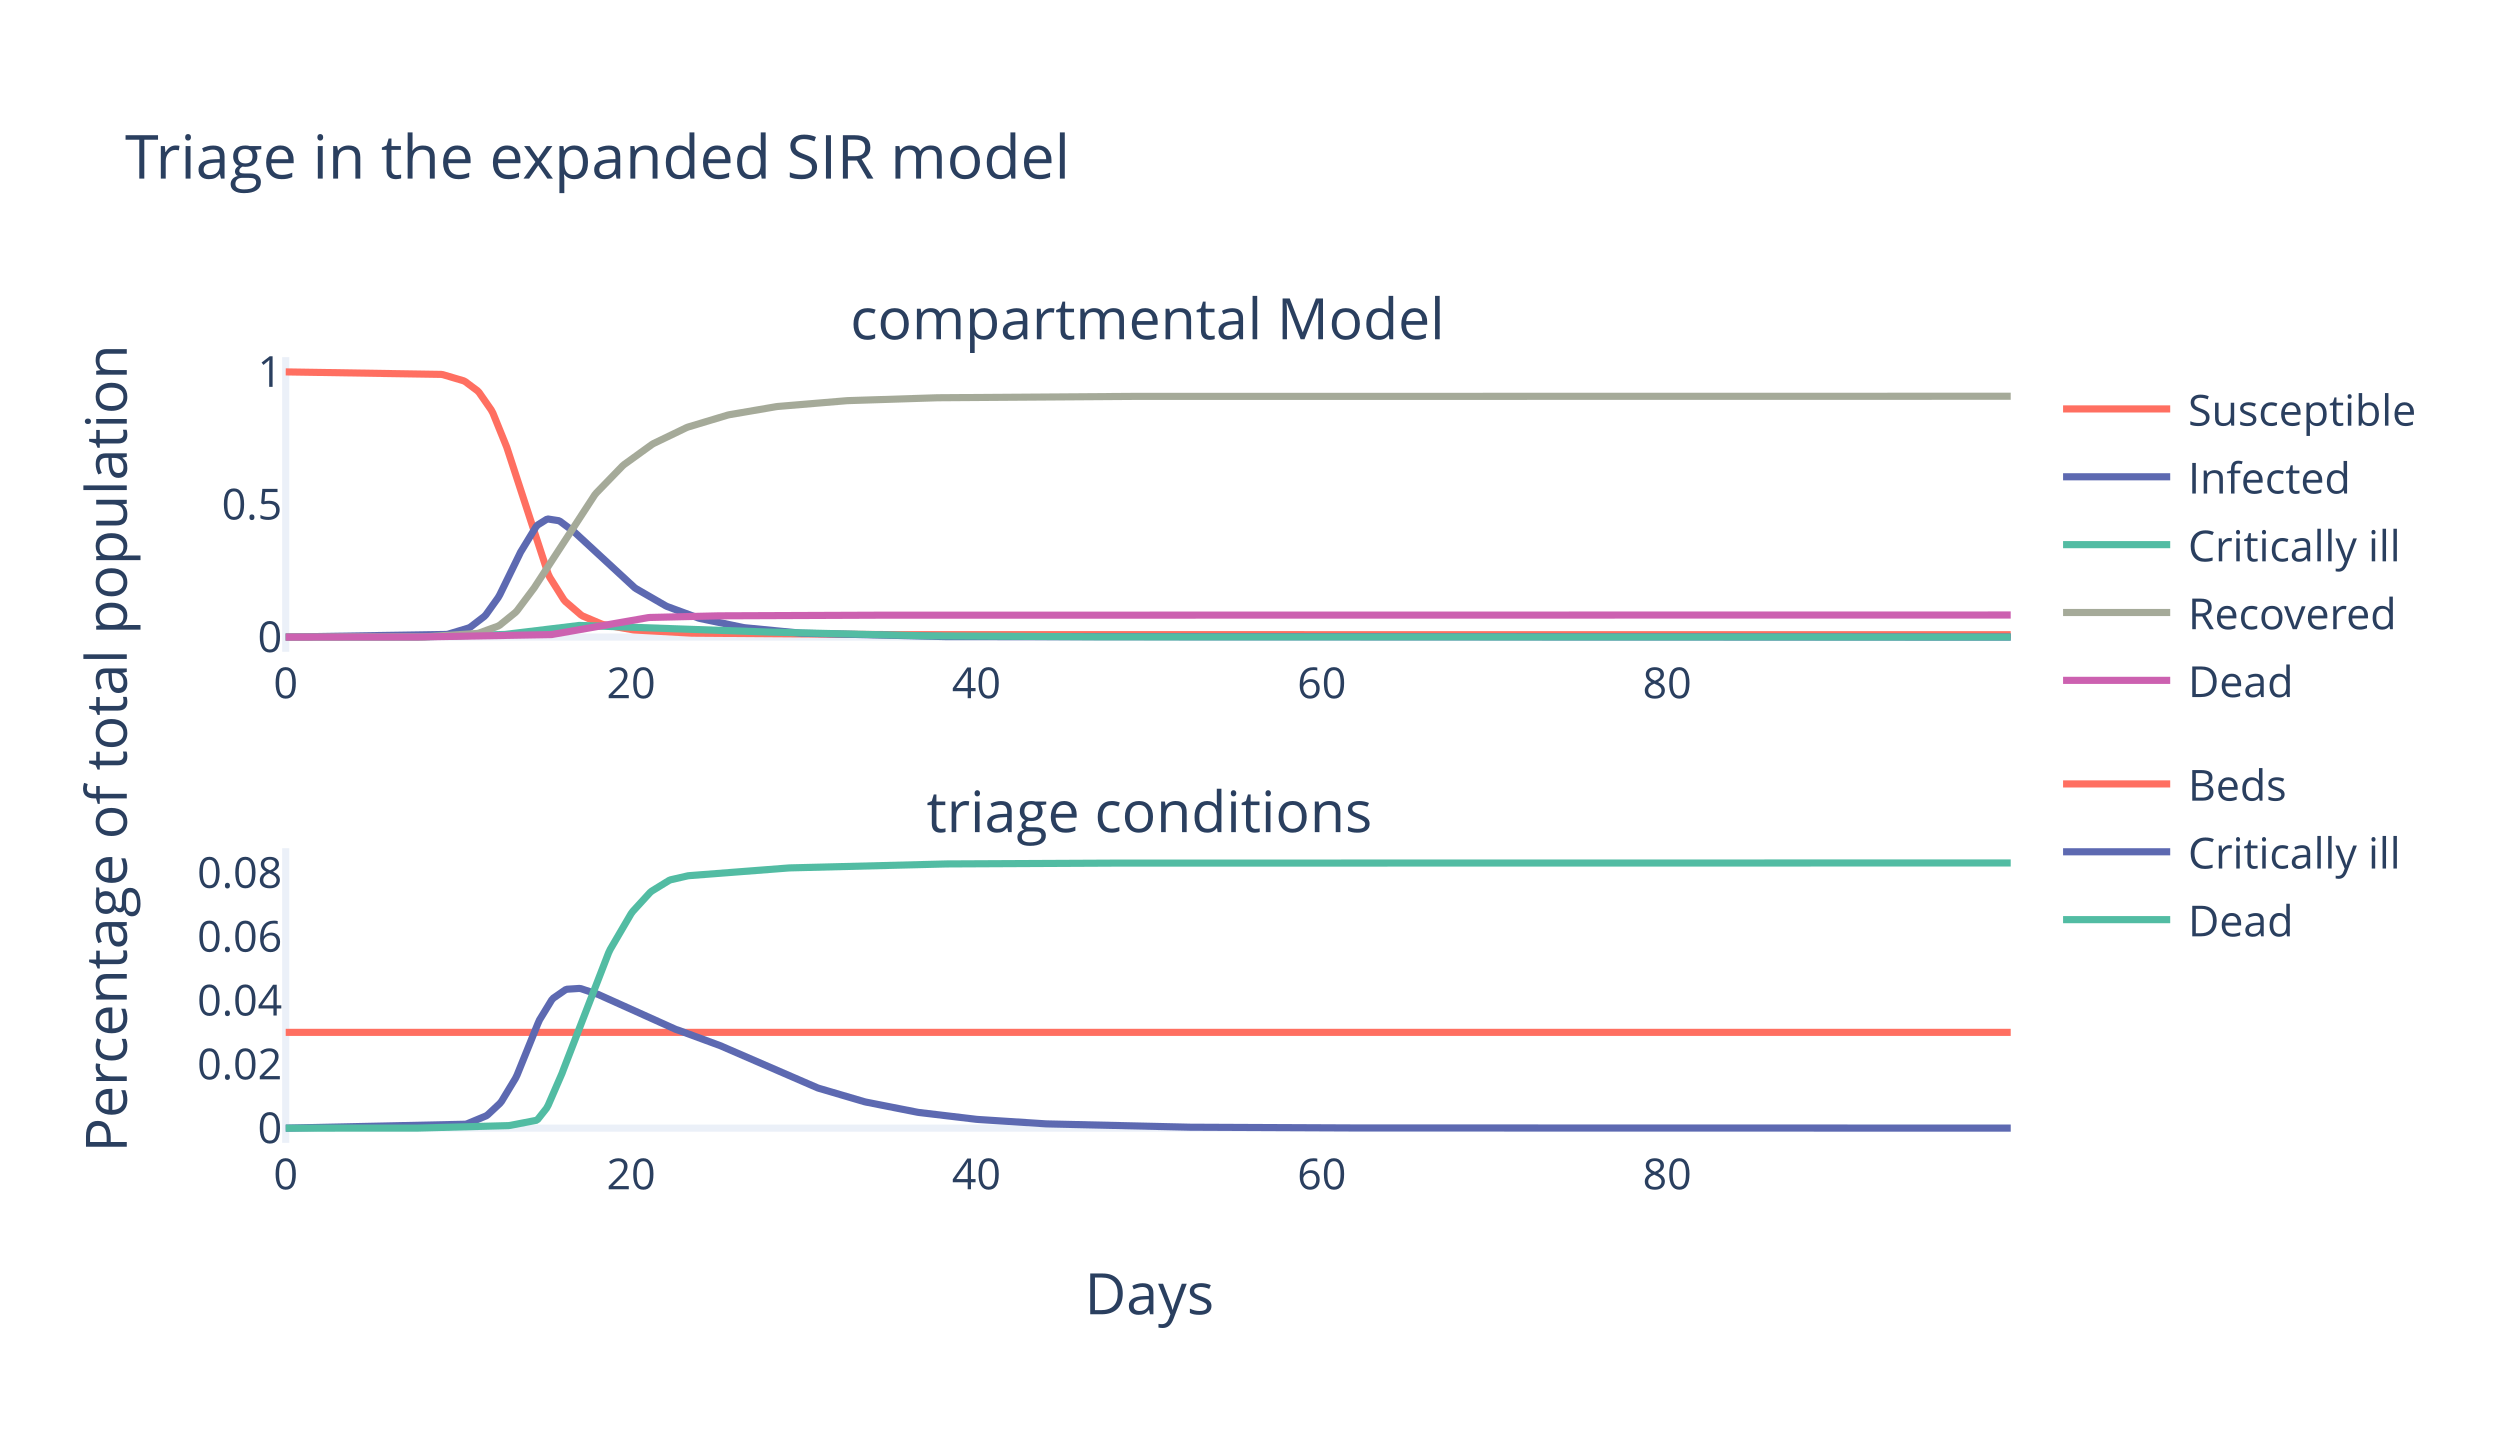
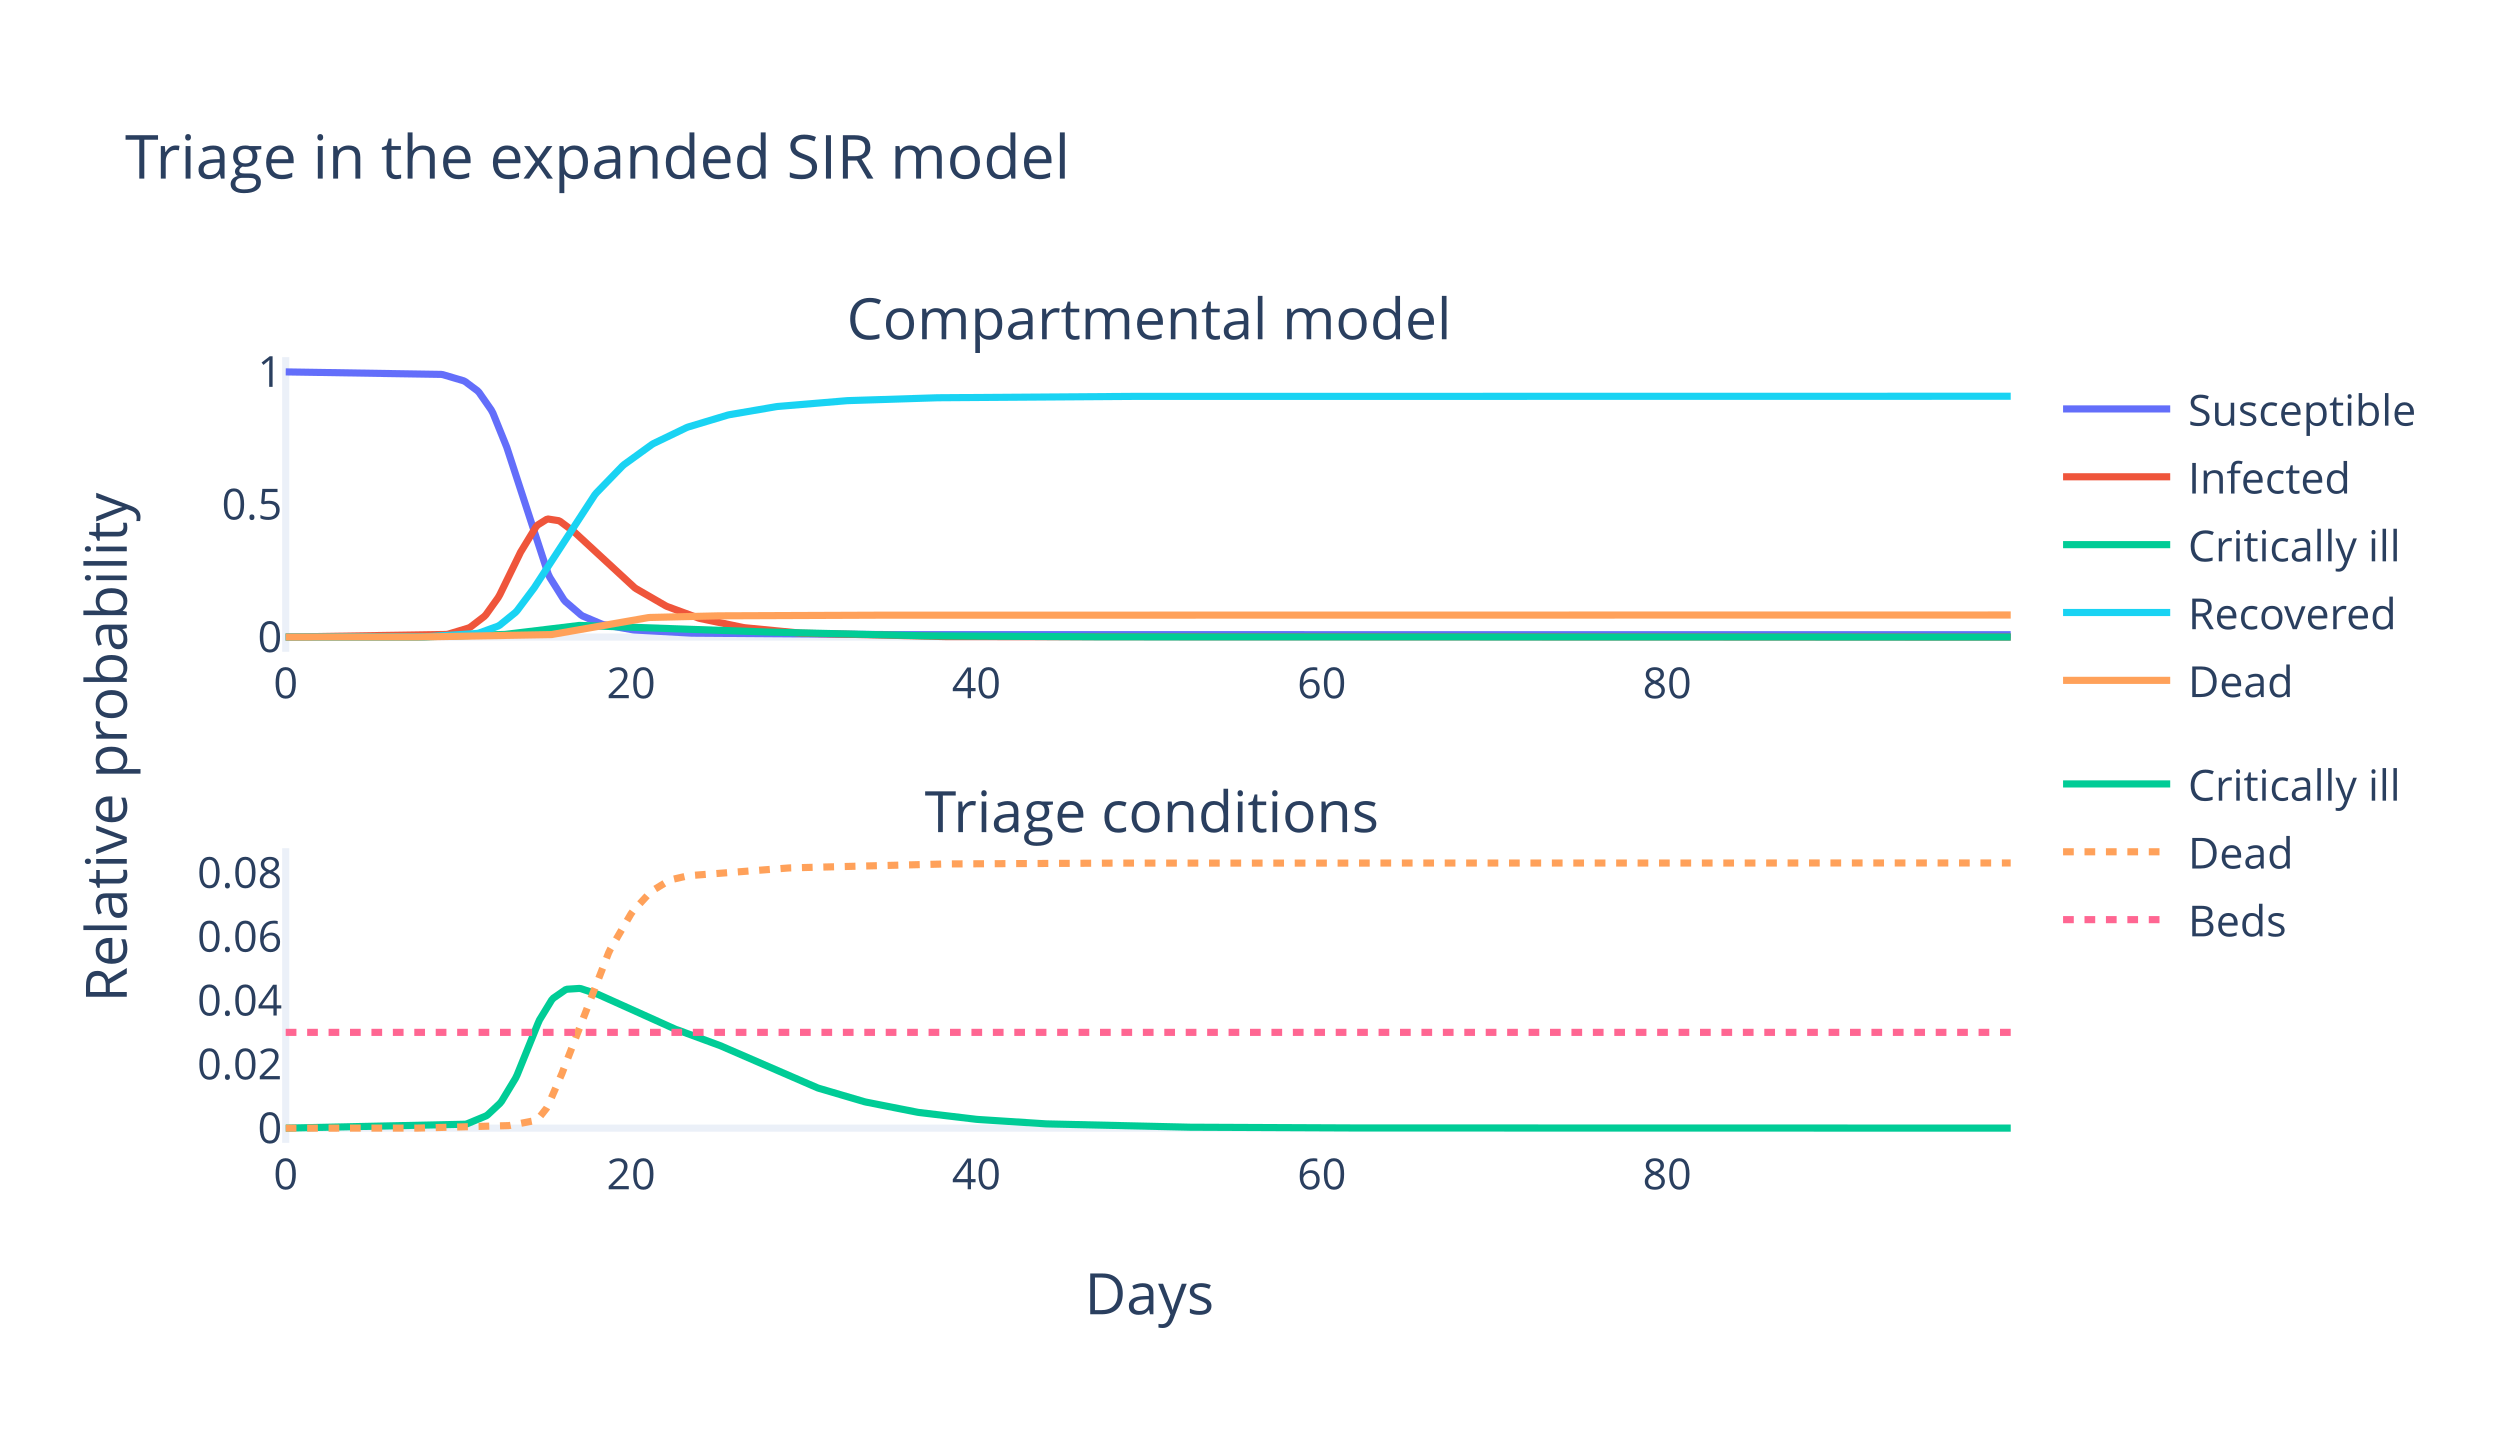
<svg xmlns="http://www.w3.org/2000/svg" class="main-svg" width="700" height="400" style="" viewBox="0 0 700 400">
  <rect x="0" y="0" width="700" height="400" style="fill: rgb(255, 255, 255); fill-opacity: 1;" />
-   <defs id="defs-067963">
+   <defs id="defs-354252">
    <g class="clips">
-       <clipPath id="clip067963xyplot" class="plotclip">
+       <clipPath id="clip354252xyplot" class="plotclip">
        <rect width="483" height="82.5" />
      </clipPath>
-       <clipPath id="clip067963x2y2plot" class="plotclip">
+       <clipPath id="clip354252x2y2plot" class="plotclip">
        <rect width="483" height="82.5" />
      </clipPath>
-       <clipPath class="axesclip" id="clip067963x">
+       <clipPath class="axesclip" id="clip354252x">
        <rect x="80" y="0" width="483" height="400" />
      </clipPath>
-       <clipPath class="axesclip" id="clip067963y">
+       <clipPath class="axesclip" id="clip354252y">
        <rect x="0" y="100" width="700" height="82.5" />
      </clipPath>
-       <clipPath class="axesclip" id="clip067963xy">
+       <clipPath class="axesclip" id="clip354252xy">
        <rect x="80" y="100" width="483" height="82.5" />
      </clipPath>
-       <clipPath class="axesclip" id="clip067963y2">
+       <clipPath class="axesclip" id="clip354252y2">
        <rect x="0" y="237.5" width="700" height="82.5" />
      </clipPath>
-       <clipPath class="axesclip" id="clip067963xy2">
+       <clipPath class="axesclip" id="clip354252xy2">
        <rect x="80" y="237.5" width="483" height="82.5" />
      </clipPath>
-       <clipPath class="axesclip" id="clip067963x2">
+       <clipPath class="axesclip" id="clip354252x2">
        <rect x="80" y="0" width="483" height="400" />
      </clipPath>
-       <clipPath class="axesclip" id="clip067963x2y">
+       <clipPath class="axesclip" id="clip354252x2y">
        <rect x="80" y="100" width="483" height="82.5" />
      </clipPath>
-       <clipPath class="axesclip" id="clip067963x2y2">
+       <clipPath class="axesclip" id="clip354252x2y2">
        <rect x="80" y="237.5" width="483" height="82.5" />
      </clipPath>
    </g>
    <g class="gradients" />
  </defs>
  <g class="bglayer" />
  <g class="layer-below">
    <g class="imagelayer" />
    <g class="shapelayer" />
  </g>
  <g class="cartesianlayer">
    <g class="subplot xy">
      <g class="layer-subplot">
        <g class="shapelayer" />
        <g class="imagelayer" />
      </g>
      <g class="gridlayer">
        <g class="x" />
        <g class="y" />
      </g>
      <g class="zerolinelayer">
        <path class="xzl zl crisp" transform="translate(80,0)" d="M0,100v82.5" style="stroke: rgb(235, 240, 248); stroke-opacity: 1; stroke-width: 2px;" />
        <path class="yzl zl crisp" transform="translate(0,178.38)" d="M80,0h483" style="stroke: rgb(235, 240, 248); stroke-opacity: 1; stroke-width: 2px;" />
      </g>
      <path class="xlines-below" />
      <path class="ylines-below" />
      <g class="overlines-below" />
      <g class="xaxislayer-below" />
      <g class="yaxislayer-below" />
      <g class="overaxes-below" />
-       <g class="plot" transform="translate(80, 100)" clip-path="url('#clip067963xyplot')">
+       <g class="plot" transform="translate(80, 100)" clip-path="url('#clip354252xyplot')">
        <g class="scatterlayer mlayer">
-           <g class="trace scatter trace66d33d" style="stroke-miterlimit: 2; opacity: 1;">
-             <g class="fills" />
-             <g class="errorbars" />
-             <g class="lines">
-               <path class="js-line" d="M0,4.13L43.51,4.83L44,4.9L49.8,6.62L50.28,6.87L53.67,9.4L54.15,9.9L57.53,14.76L58.02,15.67L61.89,25.22L62.37,26.68L73.49,60.72L73.97,61.71L77.84,67.87L78.32,68.44L82.68,72.19L83.16,72.49L88.48,74.74L88.96,74.88L97.18,76.35L97.66,76.4L113.62,77.28L114.1,77.29L170.19,77.7L170.67,77.7L483,77.72" style="vector-effect: non-scaling-stroke; fill: none; stroke: rgb(255, 111, 97); stroke-opacity: 1; stroke-width: 2px; opacity: 1;" />
-             </g>
-             <g class="points" />
-             <g class="text" />
-           </g>
-           <g class="trace scatter trace847f10" style="stroke-miterlimit: 2; opacity: 1;">
-             <g class="fills" />
-             <g class="errorbars" />
-             <g class="lines">
-               <path class="js-line" d="M0,78.37L44.96,77.64L45.45,77.57L51.25,75.82L51.73,75.57L55.6,72.6L56.08,72.09L59.47,67.35L59.95,66.51L65.27,55.62L65.75,54.62L70.11,47.47L70.59,46.97L73.01,45.45L73.49,45.33L76.39,45.78L76.87,46.01L80.74,48.9L81.23,49.35L97.66,64.52L98.15,64.86L106.37,69.61L106.85,69.84L115.55,73.05L116.04,73.19L128.12,75.7L128.61,75.77L144.08,77.27L144.56,77.3L184.69,78.25L185.17,78.26L483,78.37" style="vector-effect: non-scaling-stroke; fill: none; stroke: rgb(93, 105, 177); stroke-opacity: 1; stroke-width: 2px; opacity: 1;" />
-             </g>
-             <g class="points" />
-             <g class="text" />
-           </g>
-           <g class="trace scatter tracec759df" style="stroke-miterlimit: 2; opacity: 1;">
-             <g class="fills" />
-             <g class="errorbars" />
-             <g class="lines">
-               <path class="js-line" d="M0,78.38L36.26,78.37L36.74,78.37L61.4,77.64L61.89,77.58L82.19,75.12L82.68,75.13L134.41,76.95L134.89,76.97L179.37,78.04L179.86,78.04L229.17,78.32L229.65,78.32L483,78.37" style="vector-effect: non-scaling-stroke; fill: none; stroke: rgb(82, 188, 163); stroke-opacity: 1; stroke-width: 2px; opacity: 1;" />
-             </g>
-             <g class="points" />
-             <g class="text" />
-           </g>
-           <g class="trace scatter traceb415c0" style="stroke-miterlimit: 2; opacity: 1;">
-             <g class="fills" />
-             <g class="errorbars" />
-             <g class="lines">
-               <path class="js-line" d="M0,78.38L38.2,78.33L38.68,78.33L53.67,77.35L54.15,77.24L59.47,75.3L59.95,75.02L64.3,71.5L64.79,70.98L69.62,64.53L70.11,63.77L86.54,38.56L87.03,37.97L94.28,30.49L94.76,30.07L102.5,24.48L102.98,24.19L112.17,19.76L112.65,19.57L123.77,16.22L124.26,16.11L137.31,13.87L137.79,13.81L157.13,12.19L157.62,12.17L182.27,11.38L182.76,11.37L236.91,10.99L237.39,10.99L483,10.95" style="vector-effect: non-scaling-stroke; fill: none; stroke: rgb(165, 170, 153); stroke-opacity: 1; stroke-width: 2px; opacity: 1;" />
-             </g>
-             <g class="points" />
-             <g class="text" />
-           </g>
-           <g class="trace scatter trace6c327d" style="stroke-miterlimit: 2; opacity: 1;">
-             <g class="fills" />
-             <g class="errorbars" />
-             <g class="lines">
-               <path class="js-line" d="M0,78.38L36.26,78.37L36.74,78.37L74.46,77.68L74.94,77.59L101.53,72.93L102.02,72.89L121.35,72.43L121.84,72.43L166.32,72.25L166.8,72.25L483,72.2" style="vector-effect: non-scaling-stroke; fill: none; stroke: rgb(204, 97, 176); stroke-opacity: 1; stroke-width: 2px; opacity: 1;" />
+           <g class="trace scatter trace17b5ef" style="stroke-miterlimit: 2; opacity: 1;">
+             <g class="fills" />
+             <g class="errorbars" />
+             <g class="lines">
+               <path class="js-line" d="M0,4.13L43.51,4.83L44,4.9L49.8,6.62L50.28,6.87L53.67,9.4L54.15,9.9L57.53,14.76L58.02,15.67L61.89,25.22L62.37,26.68L73.49,60.72L73.97,61.71L77.84,67.87L78.32,68.44L82.68,72.19L83.16,72.49L88.48,74.74L88.96,74.88L97.18,76.35L97.66,76.4L113.62,77.28L114.1,77.29L170.19,77.7L170.67,77.7L483,77.72" style="vector-effect: non-scaling-stroke; fill: none; stroke: rgb(99, 110, 250); stroke-opacity: 1; stroke-width: 2px; opacity: 1;" />
+             </g>
+             <g class="points" />
+             <g class="text" />
+           </g>
+           <g class="trace scatter traceca1e92" style="stroke-miterlimit: 2; opacity: 1;">
+             <g class="fills" />
+             <g class="errorbars" />
+             <g class="lines">
+               <path class="js-line" d="M0,78.37L44.96,77.64L45.45,77.57L51.25,75.82L51.73,75.57L55.6,72.6L56.08,72.09L59.47,67.35L59.95,66.51L65.27,55.62L65.75,54.62L70.11,47.47L70.59,46.97L73.01,45.45L73.49,45.33L76.39,45.78L76.87,46.01L80.74,48.9L81.23,49.35L97.66,64.52L98.15,64.86L106.37,69.61L106.85,69.84L115.55,73.05L116.04,73.19L128.12,75.7L128.61,75.77L144.08,77.27L144.56,77.3L184.69,78.25L185.17,78.26L483,78.37" style="vector-effect: non-scaling-stroke; fill: none; stroke: rgb(239, 85, 59); stroke-opacity: 1; stroke-width: 2px; opacity: 1;" />
+             </g>
+             <g class="points" />
+             <g class="text" />
+           </g>
+           <g class="trace scatter trace1f9b5d" style="stroke-miterlimit: 2; opacity: 1;">
+             <g class="fills" />
+             <g class="errorbars" />
+             <g class="lines">
+               <path class="js-line" d="M0,78.38L36.26,78.37L36.74,78.37L61.4,77.64L61.89,77.58L82.19,75.12L82.68,75.13L134.41,76.95L134.89,76.97L179.37,78.04L179.86,78.04L229.17,78.32L229.65,78.32L483,78.37" style="vector-effect: non-scaling-stroke; fill: none; stroke: rgb(0, 204, 150); stroke-opacity: 1; stroke-width: 2px; opacity: 1;" />
+             </g>
+             <g class="points" />
+             <g class="text" />
+           </g>
+           <g class="trace scatter trace96fe68" style="stroke-miterlimit: 2; opacity: 1;">
+             <g class="fills" />
+             <g class="errorbars" />
+             <g class="lines">
+               <path class="js-line" d="M0,78.38L38.2,78.33L38.68,78.33L53.67,77.35L54.15,77.24L59.47,75.3L59.95,75.02L64.3,71.5L64.79,70.98L69.62,64.53L70.11,63.77L86.54,38.56L87.03,37.97L94.28,30.49L94.76,30.07L102.5,24.48L102.98,24.19L112.17,19.76L112.65,19.57L123.77,16.22L124.26,16.11L137.31,13.87L137.79,13.81L157.13,12.19L157.62,12.17L182.27,11.38L182.76,11.37L236.91,10.99L237.39,10.99L483,10.95" style="vector-effect: non-scaling-stroke; fill: none; stroke: rgb(25, 211, 243); stroke-opacity: 1; stroke-width: 2px; opacity: 1;" />
+             </g>
+             <g class="points" />
+             <g class="text" />
+           </g>
+           <g class="trace scatter tracedf8386" style="stroke-miterlimit: 2; opacity: 1;">
+             <g class="fills" />
+             <g class="errorbars" />
+             <g class="lines">
+               <path class="js-line" d="M0,78.38L36.26,78.37L36.74,78.37L74.46,77.68L74.94,77.59L101.53,72.93L102.02,72.89L121.35,72.43L121.84,72.43L166.32,72.25L166.8,72.25L483,72.2" style="vector-effect: non-scaling-stroke; fill: none; stroke: rgb(255, 161, 90); stroke-opacity: 1; stroke-width: 2px; opacity: 1;" />
            </g>
            <g class="points" />
            <g class="text" />
          </g>
        </g>
      </g>
      <g class="overplot" />
-       <path class="xlines-above crisp" d="M0,0" style="fill: none;" />
-       <path class="ylines-above crisp" d="M0,0" style="fill: none;" />
+       <path class="xlines-above crisp" style="fill: none;" d="M0,0" />
+       <path class="ylines-above crisp" style="fill: none;" d="M0,0" />
      <g class="overlines-above" />
      <g class="xaxislayer-above">
        <g class="xtick">
          <text text-anchor="middle" x="0" y="195.5" transform="translate(80,0)" style="font-family: 'Open Sans', verdana, arial, sans-serif; font-size: 12px; fill: rgb(42, 63, 95); fill-opacity: 1; white-space: pre;">0</text>
        </g>
        <g class="xtick">
          <text text-anchor="middle" x="0" y="195.5" transform="translate(176.7,0)" style="font-family: 'Open Sans', verdana, arial, sans-serif; font-size: 12px; fill: rgb(42, 63, 95); fill-opacity: 1; white-space: pre;">20</text>
        </g>
        <g class="xtick">
          <text text-anchor="middle" x="0" y="195.5" transform="translate(273.39,0)" style="font-family: 'Open Sans', verdana, arial, sans-serif; font-size: 12px; fill: rgb(42, 63, 95); fill-opacity: 1; white-space: pre;">40</text>
        </g>
        <g class="xtick">
          <text text-anchor="middle" x="0" y="195.5" transform="translate(370.09,0)" style="font-family: 'Open Sans', verdana, arial, sans-serif; font-size: 12px; fill: rgb(42, 63, 95); fill-opacity: 1; white-space: pre;">60</text>
        </g>
        <g class="xtick">
          <text text-anchor="middle" x="0" y="195.5" transform="translate(466.79,0)" style="font-family: 'Open Sans', verdana, arial, sans-serif; font-size: 12px; fill: rgb(42, 63, 95); fill-opacity: 1; white-space: pre;">80</text>
        </g>
      </g>
      <g class="yaxislayer-above">
        <g class="ytick">
          <text text-anchor="end" x="79" y="4.2" transform="translate(0,178.38)" style="font-family: 'Open Sans', verdana, arial, sans-serif; font-size: 12px; fill: rgb(42, 63, 95); fill-opacity: 1; white-space: pre;">0</text>
        </g>
        <g class="ytick">
          <text text-anchor="end" x="79" y="4.2" transform="translate(0,141.25)" style="font-family: 'Open Sans', verdana, arial, sans-serif; font-size: 12px; fill: rgb(42, 63, 95); fill-opacity: 1; white-space: pre;">0.5</text>
        </g>
        <g class="ytick">
          <text text-anchor="end" x="79" y="4.2" transform="translate(0,104.12)" style="font-family: 'Open Sans', verdana, arial, sans-serif; font-size: 12px; fill: rgb(42, 63, 95); fill-opacity: 1; white-space: pre;">1</text>
        </g>
      </g>
      <g class="overaxes-above" />
    </g>
    <g class="subplot x2y2">
      <g class="layer-subplot">
        <g class="shapelayer" />
        <g class="imagelayer" />
      </g>
      <g class="gridlayer">
        <g class="x2" />
        <g class="y2" />
      </g>
      <g class="zerolinelayer">
        <path class="x2zl zl crisp" transform="translate(80,0)" d="M0,237.5v82.5" style="stroke: rgb(235, 240, 248); stroke-opacity: 1; stroke-width: 2px;" />
        <path class="y2zl zl crisp" transform="translate(0,315.88)" d="M80,0h483" style="stroke: rgb(235, 240, 248); stroke-opacity: 1; stroke-width: 2px;" />
      </g>
      <path class="xlines-below" />
      <path class="ylines-below" />
      <g class="overlines-below" />
      <g class="xaxislayer-below" />
      <g class="yaxislayer-below" />
      <g class="overaxes-below" />
-       <g class="plot" transform="translate(80, 237.5)" clip-path="url('#clip067963x2y2plot')">
+       <g class="plot" transform="translate(80, 237.5)" clip-path="url('#clip354252x2y2plot')">
        <g class="scatterlayer mlayer">
-           <g class="trace scatter tracefc7c60" style="stroke-miterlimit: 2; opacity: 1;">
-             <g class="fills" />
-             <g class="errorbars" />
-             <g class="lines">
-               <path class="js-line" d="M0,51.57L483,51.57" style="vector-effect: non-scaling-stroke; fill: none; stroke: rgb(255, 111, 97); stroke-opacity: 1; stroke-width: 2px; opacity: 1;" />
-             </g>
-             <g class="points" />
-             <g class="text" />
-           </g>
-           <g class="trace scatter trace7773c1" style="stroke-miterlimit: 2; opacity: 1;">
-             <g class="fills" />
-             <g class="errorbars" />
-             <g class="lines">
-               <path class="js-line" d="M0,78.38L50.28,77.28L50.77,77.17L56.08,74.96L56.57,74.63L59.95,71.47L60.44,70.87L64.3,64.49L64.79,63.49L70.59,49.16L71.07,48.07L74.46,42.52L74.94,41.98L78.32,39.64L78.81,39.48L82.19,39.26L82.68,39.33L87.51,40.95L87.99,41.17L109.27,50.75L109.75,50.9L121.84,55.35L122.32,55.57L148.91,67.1L149.4,67.26L161.97,70.96L162.45,71.08L176.95,73.94L177.44,74.01L193.39,75.91L193.88,75.95L212.73,77.17L213.22,77.19L253.35,78.12L253.83,78.12L299.76,78.33L300.24,78.33L483,78.37" style="vector-effect: non-scaling-stroke; fill: none; stroke: rgb(93, 105, 177); stroke-opacity: 1; stroke-width: 2px; opacity: 1;" />
-             </g>
-             <g class="points" />
-             <g class="text" />
-           </g>
-           <g class="trace scatter trace9fb6e5" style="stroke-miterlimit: 2; opacity: 1;">
-             <g class="fills" />
-             <g class="errorbars" />
-             <g class="lines">
-               <path class="js-line" d="M0,78.38L36.26,78.37L36.74,78.37L62.37,77.67L62.85,77.61L70.11,76.2L70.59,75.9L73.01,72.84L73.49,71.97L77.36,63.05L77.84,61.77L90.41,29.28L90.89,28.28L96.7,18.35L97.18,17.69L102.02,12.4L102.5,12L107.33,9.03L107.82,8.83L112.65,7.72L113.14,7.67L140.69,5.54L141.18,5.51L185.17,4.4L185.66,4.4L232.56,4.17L233.04,4.17L483,4.13" style="vector-effect: non-scaling-stroke; fill: none; stroke: rgb(82, 188, 163); stroke-opacity: 1; stroke-width: 2px; opacity: 1;" />
+           <g class="trace scatter tracec91768" style="stroke-miterlimit: 2; opacity: 1;">
+             <g class="fills" />
+             <g class="errorbars" />
+             <g class="lines">
+               <path class="js-line" d="M0,78.38L50.28,77.28L50.77,77.17L56.08,74.96L56.57,74.63L59.95,71.47L60.44,70.87L64.3,64.49L64.79,63.49L70.59,49.16L71.07,48.07L74.46,42.52L74.94,41.98L78.32,39.64L78.81,39.48L82.19,39.26L82.68,39.33L87.51,40.95L87.99,41.17L109.27,50.75L109.75,50.9L121.84,55.35L122.32,55.57L148.91,67.1L149.4,67.26L161.97,70.96L162.45,71.08L176.95,73.94L177.44,74.01L193.39,75.91L193.88,75.95L212.73,77.17L213.22,77.19L253.35,78.12L253.83,78.12L299.76,78.33L300.24,78.33L483,78.37" style="vector-effect: non-scaling-stroke; fill: none; stroke: rgb(0, 204, 150); stroke-opacity: 1; stroke-width: 2px; opacity: 1;" />
+             </g>
+             <g class="points" />
+             <g class="text" />
+           </g>
+           <g class="trace scatter trace15b6c8" style="stroke-miterlimit: 2; opacity: 1;">
+             <g class="fills" />
+             <g class="errorbars" />
+             <g class="lines">
+               <path class="js-line" d="M0,78.38L36.26,78.37L36.74,78.37L62.37,77.67L62.85,77.61L70.11,76.2L70.59,75.9L73.01,72.84L73.49,71.97L77.36,63.05L77.84,61.77L90.41,29.28L90.89,28.28L96.7,18.35L97.18,17.69L102.02,12.4L102.5,12L107.33,9.03L107.82,8.83L112.65,7.72L113.14,7.67L140.69,5.54L141.18,5.51L185.17,4.4L185.66,4.4L232.56,4.17L233.04,4.17L483,4.13" style="vector-effect: non-scaling-stroke; fill: none; stroke: rgb(255, 161, 90); stroke-opacity: 1; stroke-width: 2px; opacity: 1; stroke-dasharray: 3px, 3px;" />
+             </g>
+             <g class="points" />
+             <g class="text" />
+           </g>
+           <g class="trace scatter trace2f1dfb" style="stroke-miterlimit: 2; opacity: 1;">
+             <g class="fills" />
+             <g class="errorbars" />
+             <g class="lines">
+               <path class="js-line" d="M0,51.57L483,51.57" style="vector-effect: non-scaling-stroke; fill: none; stroke: rgb(255, 102, 146); stroke-opacity: 1; stroke-width: 2px; opacity: 1; stroke-dasharray: 3px, 3px;" />
            </g>
            <g class="points" />
            <g class="text" />
          </g>
        </g>
      </g>
      <g class="overplot" />
-       <path class="xlines-above crisp" d="M0,0" style="fill: none;" />
-       <path class="ylines-above crisp" d="M0,0" style="fill: none;" />
+       <path class="xlines-above crisp" style="fill: none;" d="M0,0" />
+       <path class="ylines-above crisp" style="fill: none;" d="M0,0" />
      <g class="overlines-above" />
      <g class="xaxislayer-above">
        <g class="x2tick">
          <text text-anchor="middle" x="0" y="333" transform="translate(80,0)" style="font-family: 'Open Sans', verdana, arial, sans-serif; font-size: 12px; fill: rgb(42, 63, 95); fill-opacity: 1; white-space: pre;">0</text>
        </g>
        <g class="x2tick">
          <text text-anchor="middle" x="0" y="333" transform="translate(176.7,0)" style="font-family: 'Open Sans', verdana, arial, sans-serif; font-size: 12px; fill: rgb(42, 63, 95); fill-opacity: 1; white-space: pre;">20</text>
        </g>
        <g class="x2tick">
          <text text-anchor="middle" x="0" y="333" transform="translate(273.39,0)" style="font-family: 'Open Sans', verdana, arial, sans-serif; font-size: 12px; fill: rgb(42, 63, 95); fill-opacity: 1; white-space: pre;">40</text>
        </g>
        <g class="x2tick">
          <text text-anchor="middle" x="0" y="333" transform="translate(370.09,0)" style="font-family: 'Open Sans', verdana, arial, sans-serif; font-size: 12px; fill: rgb(42, 63, 95); fill-opacity: 1; white-space: pre;">60</text>
        </g>
        <g class="x2tick">
          <text text-anchor="middle" x="0" y="333" transform="translate(466.79,0)" style="font-family: 'Open Sans', verdana, arial, sans-serif; font-size: 12px; fill: rgb(42, 63, 95); fill-opacity: 1; white-space: pre;">80</text>
        </g>
      </g>
      <g class="yaxislayer-above">
        <g class="y2tick">
          <text text-anchor="end" x="79" y="4.2" transform="translate(0,315.88)" style="font-family: 'Open Sans', verdana, arial, sans-serif; font-size: 12px; fill: rgb(42, 63, 95); fill-opacity: 1; white-space: pre;">0</text>
        </g>
        <g class="y2tick">
          <text text-anchor="end" x="79" y="4.2" transform="translate(0,298.01)" style="font-family: 'Open Sans', verdana, arial, sans-serif; font-size: 12px; fill: rgb(42, 63, 95); fill-opacity: 1; white-space: pre;">0.02</text>
        </g>
        <g class="y2tick">
          <text text-anchor="end" x="79" y="4.2" transform="translate(0,280.14)" style="font-family: 'Open Sans', verdana, arial, sans-serif; font-size: 12px; fill: rgb(42, 63, 95); fill-opacity: 1; white-space: pre;">0.04</text>
        </g>
        <g class="y2tick">
          <text text-anchor="end" x="79" y="4.2" transform="translate(0,262.27)" style="font-family: 'Open Sans', verdana, arial, sans-serif; font-size: 12px; fill: rgb(42, 63, 95); fill-opacity: 1; white-space: pre;">0.06</text>
        </g>
        <g class="y2tick">
          <text text-anchor="end" x="79" y="4.2" transform="translate(0,244.4)" style="font-family: 'Open Sans', verdana, arial, sans-serif; font-size: 12px; fill: rgb(42, 63, 95); fill-opacity: 1; white-space: pre;">0.08</text>
        </g>
      </g>
      <g class="overaxes-above" />
    </g>
  </g>
  <g class="polarlayer" />
  <g class="ternarylayer" />
  <g class="geolayer" />
  <g class="funnelarealayer" />
  <g class="pielayer" />
  <g class="treemaplayer" />
  <g class="sunburstlayer" />
  <g class="glimages" />
-   <defs id="topdefs-067963">
+   <defs id="topdefs-354252">
    <g class="clips" />
-     <clipPath id="legend067963">
+     <clipPath id="legend354252">
      <rect width="115" height="172" x="0" y="0" />
    </clipPath>
  </defs>
  <g class="layer-above">
    <g class="imagelayer" />
    <g class="shapelayer" />
  </g>
  <g class="infolayer">
    <g class="legend" pointer-events="all" transform="translate(572.66, 100)">
-       <rect class="bg" shape-rendering="crispEdges" width="115" height="172" x="0" y="0" style="stroke: rgb(68, 68, 68); stroke-opacity: 1; fill: rgb(255, 255, 255); fill-opacity: 1; stroke-width: 0px;" />
-       <g class="scrollbox" transform="translate(0, 0)" clip-path="url('#legend067963')">
+       <rect class="bg" shape-rendering="crispEdges" style="stroke: rgb(68, 68, 68); stroke-opacity: 1; fill: rgb(255, 255, 255); fill-opacity: 1; stroke-width: 0px;" width="115" height="172" x="0" y="0" />
+       <g class="scrollbox" transform="translate(0, 0)" clip-path="url('#legend354252')">
        <g class="groups" transform="translate(0, 0)">
-           <g class="traces" transform="translate(0, 14.5)" style="opacity: 1;">
+           <g class="traces" style="opacity: 1;" transform="translate(0, 14.5)">
            <text class="legendtext user-select-none" text-anchor="start" x="40" y="4.68" style="font-family: 'Open Sans', verdana, arial, sans-serif; font-size: 12px; fill: rgb(42, 63, 95); fill-opacity: 1; white-space: pre;">Susceptible</text>
            <g class="layers" style="opacity: 1;">
              <g class="legendfill" />
              <g class="legendlines">
-                 <path class="js-line" d="M5,0h30" style="fill: none; stroke: rgb(255, 111, 97); stroke-opacity: 1; stroke-width: 2px;" />
-               </g>
-               <g class="legendsymbols">
-                 <g class="legendpoints" />
-               </g>
-             </g>
-             <rect class="legendtoggle" pointer-events="all" x="0" y="-9.5" width="109.062" height="19" style="cursor: pointer; fill: rgb(0, 0, 0); fill-opacity: 0;" />
-           </g>
-           <g class="traces" transform="translate(0, 33.5)" style="opacity: 1;">
+                 <path class="js-line" d="M5,0h30" style="fill: none; stroke: rgb(99, 110, 250); stroke-opacity: 1; stroke-width: 2px;" />
+               </g>
+               <g class="legendsymbols">
+                 <g class="legendpoints" />
+               </g>
+             </g>
+             <rect class="legendtoggle" pointer-events="all" x="0" y="-9.5" width="109.062" height="19" style="cursor: pointer; fill: rgb(0, 0, 0); fill-opacity: 0;" />
+           </g>
+           <g class="traces" style="opacity: 1;" transform="translate(0, 33.5)">
            <text class="legendtext user-select-none" text-anchor="start" x="40" y="4.68" style="font-family: 'Open Sans', verdana, arial, sans-serif; font-size: 12px; fill: rgb(42, 63, 95); fill-opacity: 1; white-space: pre;">Infected</text>
            <g class="layers" style="opacity: 1;">
              <g class="legendfill" />
              <g class="legendlines">
-                 <path class="js-line" d="M5,0h30" style="fill: none; stroke: rgb(93, 105, 177); stroke-opacity: 1; stroke-width: 2px;" />
-               </g>
-               <g class="legendsymbols">
-                 <g class="legendpoints" />
-               </g>
-             </g>
-             <rect class="legendtoggle" pointer-events="all" x="0" y="-9.5" width="109.062" height="19" style="cursor: pointer; fill: rgb(0, 0, 0); fill-opacity: 0;" />
-           </g>
-           <g class="traces" transform="translate(0, 52.5)" style="opacity: 1;">
+                 <path class="js-line" d="M5,0h30" style="fill: none; stroke: rgb(239, 85, 59); stroke-opacity: 1; stroke-width: 2px;" />
+               </g>
+               <g class="legendsymbols">
+                 <g class="legendpoints" />
+               </g>
+             </g>
+             <rect class="legendtoggle" pointer-events="all" x="0" y="-9.5" width="109.062" height="19" style="cursor: pointer; fill: rgb(0, 0, 0); fill-opacity: 0;" />
+           </g>
+           <g class="traces" style="opacity: 1;" transform="translate(0, 52.5)">
            <text class="legendtext user-select-none" text-anchor="start" x="40" y="4.68" style="font-family: 'Open Sans', verdana, arial, sans-serif; font-size: 12px; fill: rgb(42, 63, 95); fill-opacity: 1; white-space: pre;">Critically ill</text>
            <g class="layers" style="opacity: 1;">
              <g class="legendfill" />
              <g class="legendlines">
-                 <path class="js-line" d="M5,0h30" style="fill: none; stroke: rgb(82, 188, 163); stroke-opacity: 1; stroke-width: 2px;" />
-               </g>
-               <g class="legendsymbols">
-                 <g class="legendpoints" />
-               </g>
-             </g>
-             <rect class="legendtoggle" pointer-events="all" x="0" y="-9.5" width="109.062" height="19" style="cursor: pointer; fill: rgb(0, 0, 0); fill-opacity: 0;" />
-           </g>
-           <g class="traces" transform="translate(0, 71.5)" style="opacity: 1;">
+                 <path class="js-line" d="M5,0h30" style="fill: none; stroke: rgb(0, 204, 150); stroke-opacity: 1; stroke-width: 2px;" />
+               </g>
+               <g class="legendsymbols">
+                 <g class="legendpoints" />
+               </g>
+             </g>
+             <rect class="legendtoggle" pointer-events="all" x="0" y="-9.5" width="109.062" height="19" style="cursor: pointer; fill: rgb(0, 0, 0); fill-opacity: 0;" />
+           </g>
+           <g class="traces" style="opacity: 1;" transform="translate(0, 71.5)">
            <text class="legendtext user-select-none" text-anchor="start" x="40" y="4.68" style="font-family: 'Open Sans', verdana, arial, sans-serif; font-size: 12px; fill: rgb(42, 63, 95); fill-opacity: 1; white-space: pre;">Recovered</text>
            <g class="layers" style="opacity: 1;">
              <g class="legendfill" />
              <g class="legendlines">
-                 <path class="js-line" d="M5,0h30" style="fill: none; stroke: rgb(165, 170, 153); stroke-opacity: 1; stroke-width: 2px;" />
-               </g>
-               <g class="legendsymbols">
-                 <g class="legendpoints" />
-               </g>
-             </g>
-             <rect class="legendtoggle" pointer-events="all" x="0" y="-9.5" width="109.062" height="19" style="cursor: pointer; fill: rgb(0, 0, 0); fill-opacity: 0;" />
-           </g>
-           <g class="traces" transform="translate(0, 90.5)" style="opacity: 1;">
+                 <path class="js-line" d="M5,0h30" style="fill: none; stroke: rgb(25, 211, 243); stroke-opacity: 1; stroke-width: 2px;" />
+               </g>
+               <g class="legendsymbols">
+                 <g class="legendpoints" />
+               </g>
+             </g>
+             <rect class="legendtoggle" pointer-events="all" x="0" y="-9.5" width="109.062" height="19" style="cursor: pointer; fill: rgb(0, 0, 0); fill-opacity: 0;" />
+           </g>
+           <g class="traces" style="opacity: 1;" transform="translate(0, 90.5)">
            <text class="legendtext user-select-none" text-anchor="start" x="40" y="4.68" style="font-family: 'Open Sans', verdana, arial, sans-serif; font-size: 12px; fill: rgb(42, 63, 95); fill-opacity: 1; white-space: pre;">Dead</text>
            <g class="layers" style="opacity: 1;">
              <g class="legendfill" />
              <g class="legendlines">
-                 <path class="js-line" d="M5,0h30" style="fill: none; stroke: rgb(204, 97, 176); stroke-opacity: 1; stroke-width: 2px;" />
+                 <path class="js-line" d="M5,0h30" style="fill: none; stroke: rgb(255, 161, 90); stroke-opacity: 1; stroke-width: 2px;" />
              </g>
              <g class="legendsymbols">
                <g class="legendpoints" />
              </g>
            </g>
            <rect class="legendtoggle" pointer-events="all" x="0" y="-9.5" width="109.062" height="19" style="cursor: pointer; fill: rgb(0, 0, 0); fill-opacity: 0;" />
          </g>
        </g>
        <g class="groups" transform="translate(0, 10)">
-           <g class="traces" transform="translate(0, 109.5)" style="opacity: 1;">
+           <g class="traces" style="opacity: 1;" transform="translate(0, 109.5)">
+             <text class="legendtext user-select-none" text-anchor="start" x="40" y="4.68" style="font-family: 'Open Sans', verdana, arial, sans-serif; font-size: 12px; fill: rgb(42, 63, 95); fill-opacity: 1; white-space: pre;">Critically ill</text>
+             <g class="layers" style="opacity: 1;">
+               <g class="legendfill" />
+               <g class="legendlines">
+                 <path class="js-line" d="M5,0h30" style="fill: none; stroke: rgb(0, 204, 150); stroke-opacity: 1; stroke-width: 2px;" />
+               </g>
+               <g class="legendsymbols">
+                 <g class="legendpoints" />
+               </g>
+             </g>
+             <rect class="legendtoggle" pointer-events="all" x="0" y="-9.5" width="109.062" height="19" style="cursor: pointer; fill: rgb(0, 0, 0); fill-opacity: 0;" />
+           </g>
+           <g class="traces" style="opacity: 1;" transform="translate(0, 128.5)">
+             <text class="legendtext user-select-none" text-anchor="start" x="40" y="4.68" style="font-family: 'Open Sans', verdana, arial, sans-serif; font-size: 12px; fill: rgb(42, 63, 95); fill-opacity: 1; white-space: pre;">Dead</text>
+             <g class="layers" style="opacity: 1;">
+               <g class="legendfill" />
+               <g class="legendlines">
+                 <path class="js-line" d="M5,0h30" style="fill: none; stroke: rgb(255, 161, 90); stroke-opacity: 1; stroke-dasharray: 3px, 3px; stroke-width: 2px;" />
+               </g>
+               <g class="legendsymbols">
+                 <g class="legendpoints" />
+               </g>
+             </g>
+             <rect class="legendtoggle" pointer-events="all" x="0" y="-9.5" width="109.062" height="19" style="cursor: pointer; fill: rgb(0, 0, 0); fill-opacity: 0;" />
+           </g>
+           <g class="traces" style="opacity: 1;" transform="translate(0, 147.5)">
            <text class="legendtext user-select-none" text-anchor="start" x="40" y="4.68" style="font-family: 'Open Sans', verdana, arial, sans-serif; font-size: 12px; fill: rgb(42, 63, 95); fill-opacity: 1; white-space: pre;">Beds</text>
            <g class="layers" style="opacity: 1;">
              <g class="legendfill" />
              <g class="legendlines">
-                 <path class="js-line" d="M5,0h30" style="fill: none; stroke: rgb(255, 111, 97); stroke-opacity: 1; stroke-width: 2px;" />
-               </g>
-               <g class="legendsymbols">
-                 <g class="legendpoints" />
-               </g>
-             </g>
-             <rect class="legendtoggle" pointer-events="all" x="0" y="-9.5" width="109.062" height="19" style="cursor: pointer; fill: rgb(0, 0, 0); fill-opacity: 0;" />
-           </g>
-           <g class="traces" transform="translate(0, 128.5)" style="opacity: 1;">
-             <text class="legendtext user-select-none" text-anchor="start" x="40" y="4.68" style="font-family: 'Open Sans', verdana, arial, sans-serif; font-size: 12px; fill: rgb(42, 63, 95); fill-opacity: 1; white-space: pre;">Critically ill</text>
-             <g class="layers" style="opacity: 1;">
-               <g class="legendfill" />
-               <g class="legendlines">
-                 <path class="js-line" d="M5,0h30" style="fill: none; stroke: rgb(93, 105, 177); stroke-opacity: 1; stroke-width: 2px;" />
-               </g>
-               <g class="legendsymbols">
-                 <g class="legendpoints" />
-               </g>
-             </g>
-             <rect class="legendtoggle" pointer-events="all" x="0" y="-9.5" width="109.062" height="19" style="cursor: pointer; fill: rgb(0, 0, 0); fill-opacity: 0;" />
-           </g>
-           <g class="traces" transform="translate(0, 147.5)" style="opacity: 1;">
-             <text class="legendtext user-select-none" text-anchor="start" x="40" y="4.68" style="font-family: 'Open Sans', verdana, arial, sans-serif; font-size: 12px; fill: rgb(42, 63, 95); fill-opacity: 1; white-space: pre;">Dead</text>
-             <g class="layers" style="opacity: 1;">
-               <g class="legendfill" />
-               <g class="legendlines">
-                 <path class="js-line" d="M5,0h30" style="fill: none; stroke: rgb(82, 188, 163); stroke-opacity: 1; stroke-width: 2px;" />
-               </g>
-               <g class="legendsymbols">
-                 <g class="legendpoints" />
-               </g>
-             </g>
-             <rect class="legendtoggle" pointer-events="all" x="0" y="-9.5" width="109.062" height="19" style="cursor: pointer; fill: rgb(0, 0, 0); fill-opacity: 0;" />
-           </g>
-         </g>
-       </g>
-       <rect class="scrollbar" rx="20" ry="3" width="0" height="0" x="0" y="0" style="fill: rgb(128, 139, 164); fill-opacity: 1;" />
+                 <path class="js-line" d="M5,0h30" style="fill: none; stroke: rgb(255, 102, 146); stroke-opacity: 1; stroke-dasharray: 3px, 3px; stroke-width: 2px;" />
+               </g>
+               <g class="legendsymbols">
+                 <g class="legendpoints" />
+               </g>
+             </g>
+             <rect class="legendtoggle" pointer-events="all" x="0" y="-9.5" width="109.062" height="19" style="cursor: pointer; fill: rgb(0, 0, 0); fill-opacity: 0;" />
+           </g>
+         </g>
+       </g>
+       <rect class="scrollbar" rx="20" ry="3" width="0" height="0" style="fill: rgb(128, 139, 164); fill-opacity: 1;" x="0" y="0" />
    </g>
    <g class="g-gtitle">
      <text class="gtitle" x="35" y="50" text-anchor="start" dy="0em" style="font-family: 'Open Sans', verdana, arial, sans-serif; font-size: 17px; fill: rgb(42, 63, 95); opacity: 1; font-weight: normal; white-space: pre;">Triage in the expanded SIR model</text>
    </g>
    <g class="g-xtitle" />
    <g class="g-x2title" />
    <g class="g-ytitle" />
    <g class="g-y2title" />
    <g class="annotation" data-index="0" style="opacity: 1;">
      <g class="annotation-text-g" transform="rotate(0,321.5,88.5)">
-         <g class="cursor-pointer" transform="translate(232, 77)">
-           <rect class="bg" x="0.5" y="0.5" width="178" height="22" style="stroke-width: 1px; stroke: rgb(0, 0, 0); stroke-opacity: 0; fill: rgb(0, 0, 0); fill-opacity: 0;" />
-           <text class="annotation-text" text-anchor="middle" x="89.281" y="18" style="font-family: 'Open Sans', verdana, arial, sans-serif; font-size: 16px; fill: rgb(42, 63, 95); fill-opacity: 1; white-space: pre;">compartmental Model</text>
+         <g class="cursor-pointer" transform="translate(230, 77)">
+           <rect class="bg" x="0.5" y="0.5" width="182" height="22" style="stroke-width: 1px; stroke: rgb(0, 0, 0); stroke-opacity: 0; fill: rgb(0, 0, 0); fill-opacity: 0;" />
+           <text class="annotation-text" text-anchor="middle" x="91.734" y="18" style="font-family: 'Open Sans', verdana, arial, sans-serif; font-size: 16px; fill: rgb(42, 63, 95); fill-opacity: 1; white-space: pre;">Compartmental model</text>
        </g>
      </g>
    </g>
    <g class="annotation" data-index="1" style="opacity: 1;">
      <g class="annotation-text-g" transform="rotate(0,321.5,226)">
-         <g class="cursor-pointer" transform="translate(253, 215)">
-           <rect class="bg" x="0.5" y="0.5" width="137" height="22" style="stroke-width: 1px; stroke: rgb(0, 0, 0); stroke-opacity: 0; fill: rgb(0, 0, 0); fill-opacity: 0;" />
-           <text class="annotation-text" text-anchor="middle" x="68.828" y="18" style="font-family: 'Open Sans', verdana, arial, sans-serif; font-size: 16px; fill: rgb(42, 63, 95); fill-opacity: 1; white-space: pre;">triage conditions</text>
+         <g class="cursor-pointer" transform="translate(252, 215)">
+           <rect class="bg" x="0.5" y="0.5" width="139" height="22" style="stroke-width: 1px; stroke: rgb(0, 0, 0); stroke-opacity: 0; fill: rgb(0, 0, 0); fill-opacity: 0;" />
+           <text class="annotation-text" text-anchor="middle" x="70.5" y="18" style="font-family: 'Open Sans', verdana, arial, sans-serif; font-size: 16px; fill: rgb(42, 63, 95); fill-opacity: 1; white-space: pre;">Triage conditions</text>
        </g>
      </g>
    </g>
    <g class="annotation" data-index="2" style="opacity: 1;">
      <g class="annotation-text-g" transform="rotate(0,321.5,361.5)">
        <g class="cursor-pointer" transform="translate(300, 350)">
          <rect class="bg" x="0.5" y="0.5" width="43" height="22" style="stroke-width: 1px; stroke: rgb(0, 0, 0); stroke-opacity: 0; fill: rgb(0, 0, 0); fill-opacity: 0;" />
          <text class="annotation-text" text-anchor="middle" x="21.812" y="18" style="font-family: 'Open Sans', verdana, arial, sans-serif; font-size: 16px; fill: rgb(42, 63, 95); fill-opacity: 1; white-space: pre;">Days</text>
        </g>
      </g>
    </g>
    <g class="annotation" data-index="3" style="opacity: 1;">
      <g class="annotation-text-g" transform="rotate(-90,28.5,210)">
-         <g class="cursor-pointer" transform="translate(-94, 199)">
-           <rect class="bg" x="0.5" y="0.5" width="245" height="22" style="stroke-width: 1px; stroke: rgb(0, 0, 0); stroke-opacity: 0; fill: rgb(0, 0, 0); fill-opacity: 0;" />
-           <text class="annotation-text" text-anchor="middle" x="122.938" y="18" style="font-family: 'Open Sans', verdana, arial, sans-serif; font-size: 16px; fill: rgb(42, 63, 95); fill-opacity: 1; white-space: pre;">Percentage of total population</text>
+         <g class="cursor-pointer" transform="translate(-50, 199)">
+           <rect class="bg" x="0.5" y="0.5" width="157" height="22" style="stroke-width: 1px; stroke: rgb(0, 0, 0); stroke-opacity: 0; fill: rgb(0, 0, 0); fill-opacity: 0;" />
+           <text class="annotation-text" text-anchor="middle" x="79.188" y="18" style="font-family: 'Open Sans', verdana, arial, sans-serif; font-size: 16px; fill: rgb(42, 63, 95); fill-opacity: 1; white-space: pre;">Relative probability</text>
        </g>
      </g>
    </g>
  </g>
</svg>
